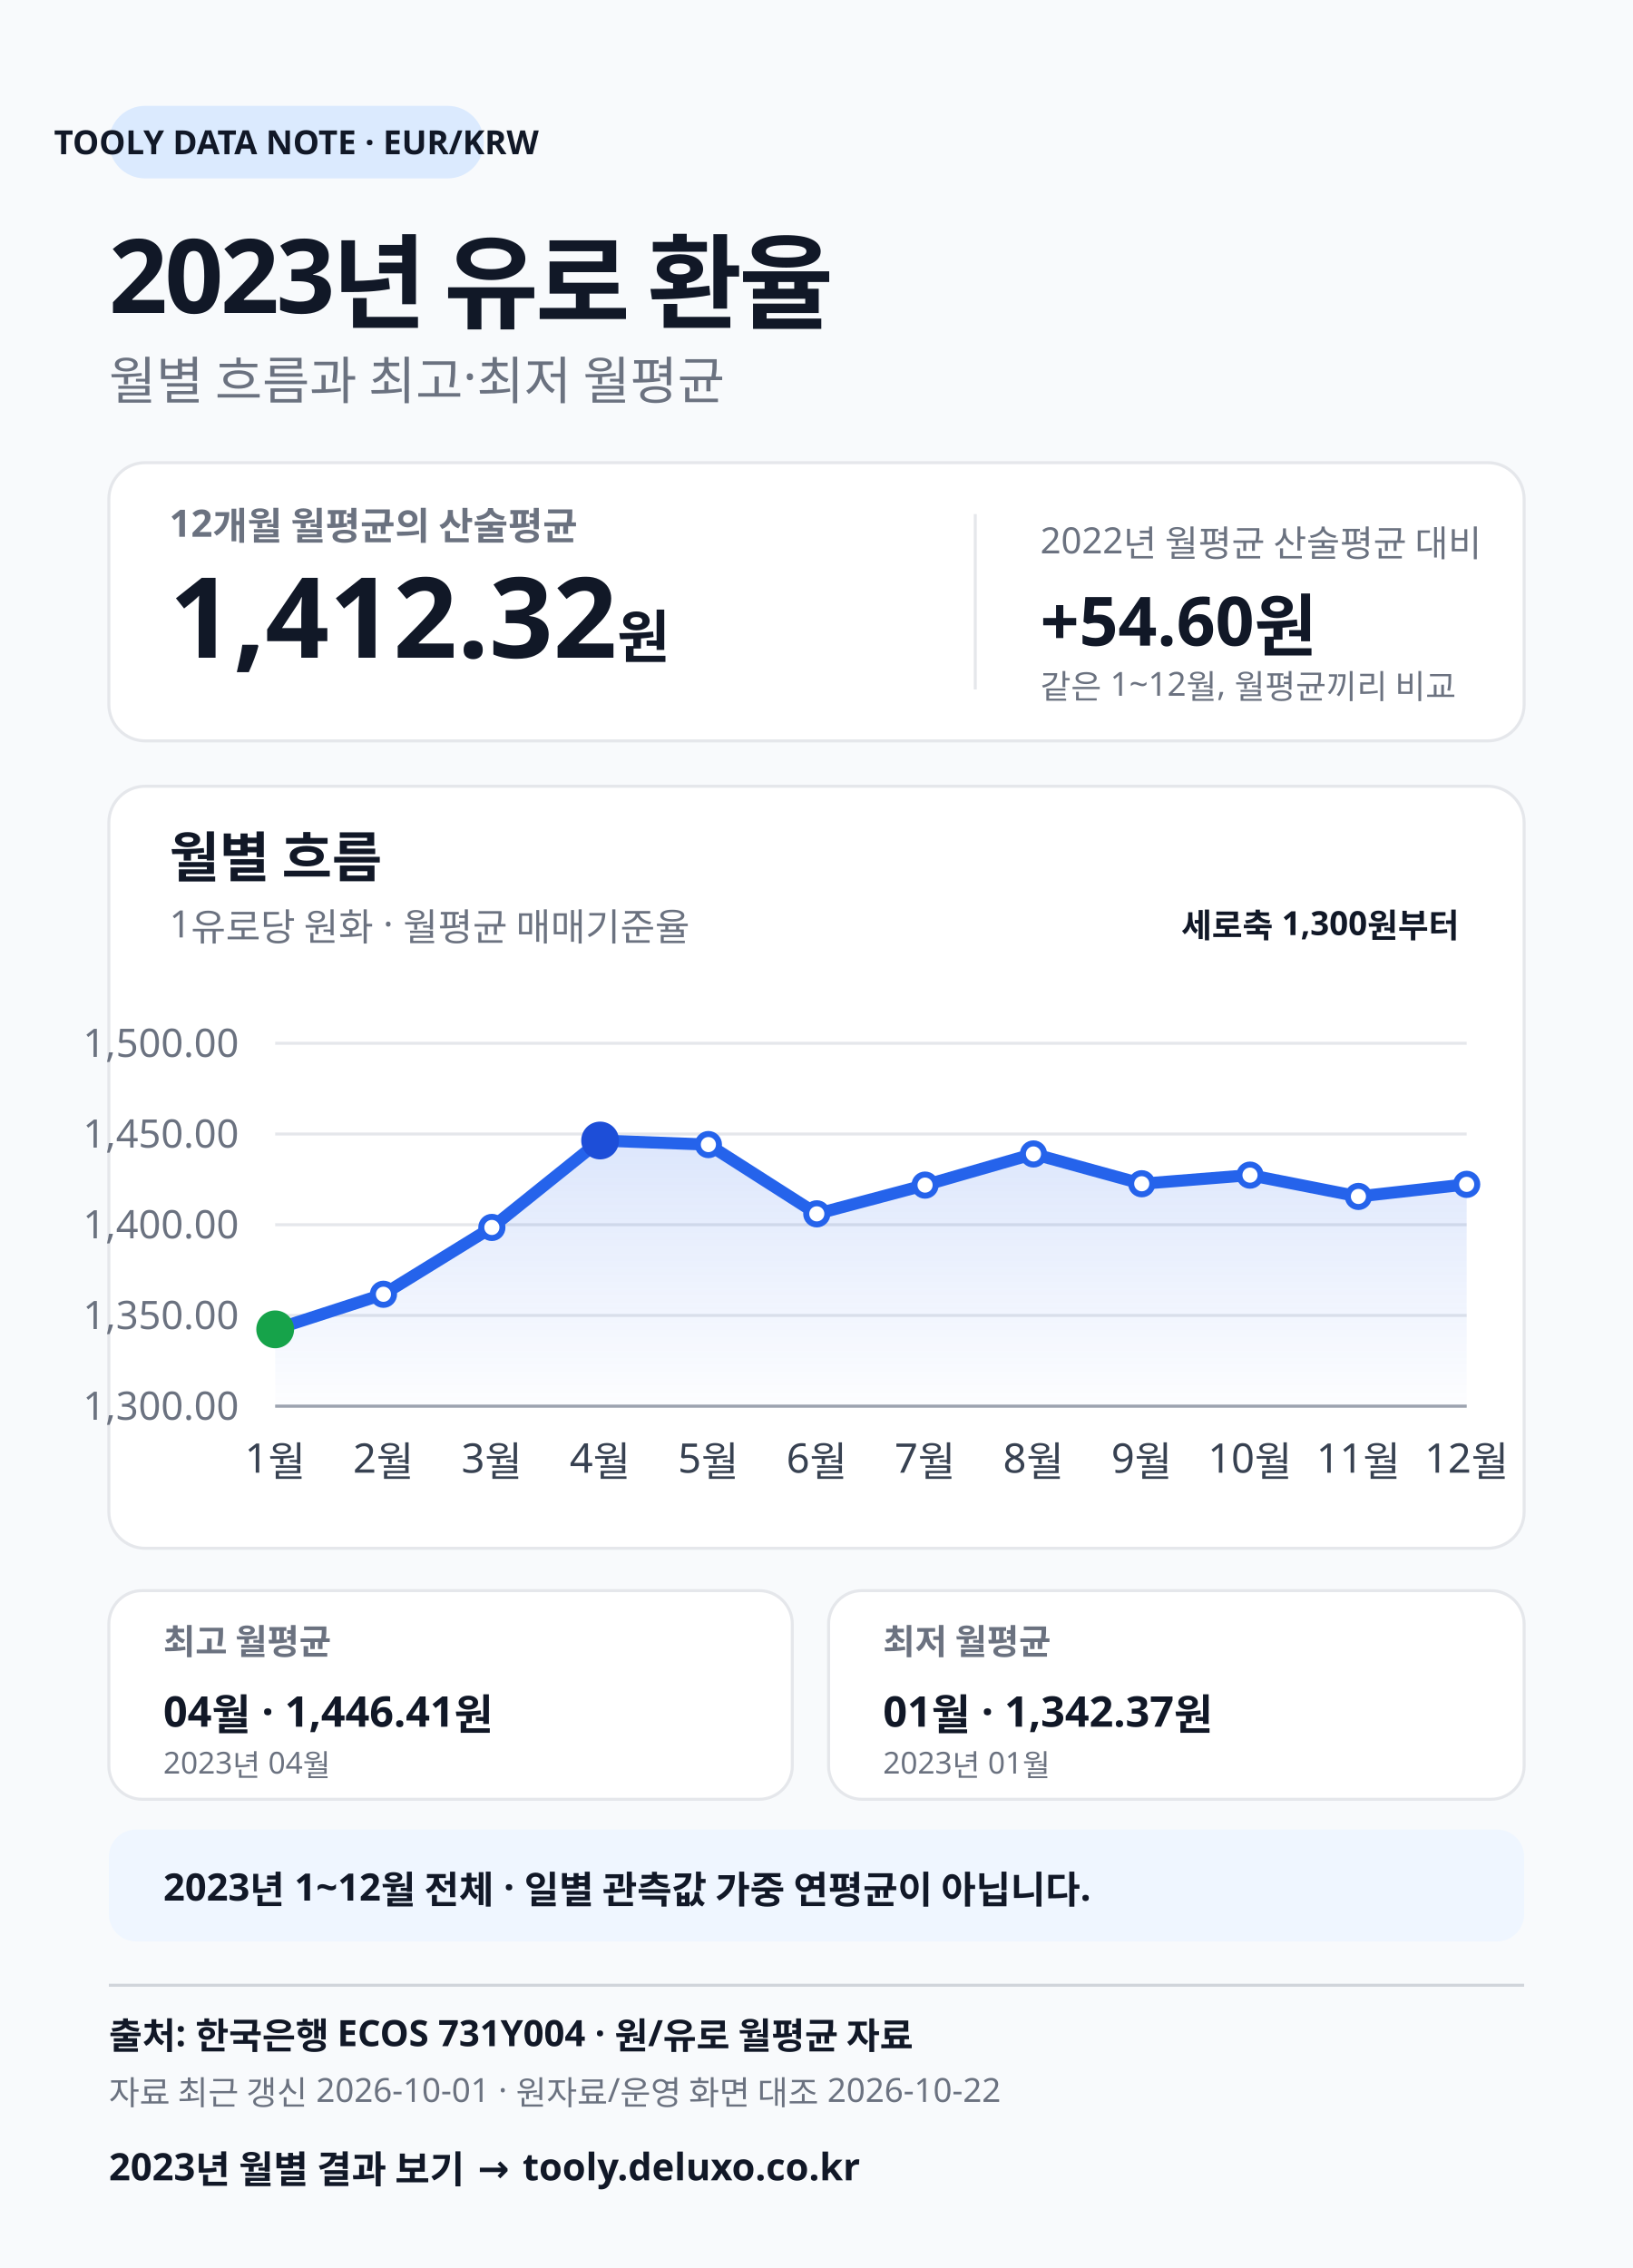
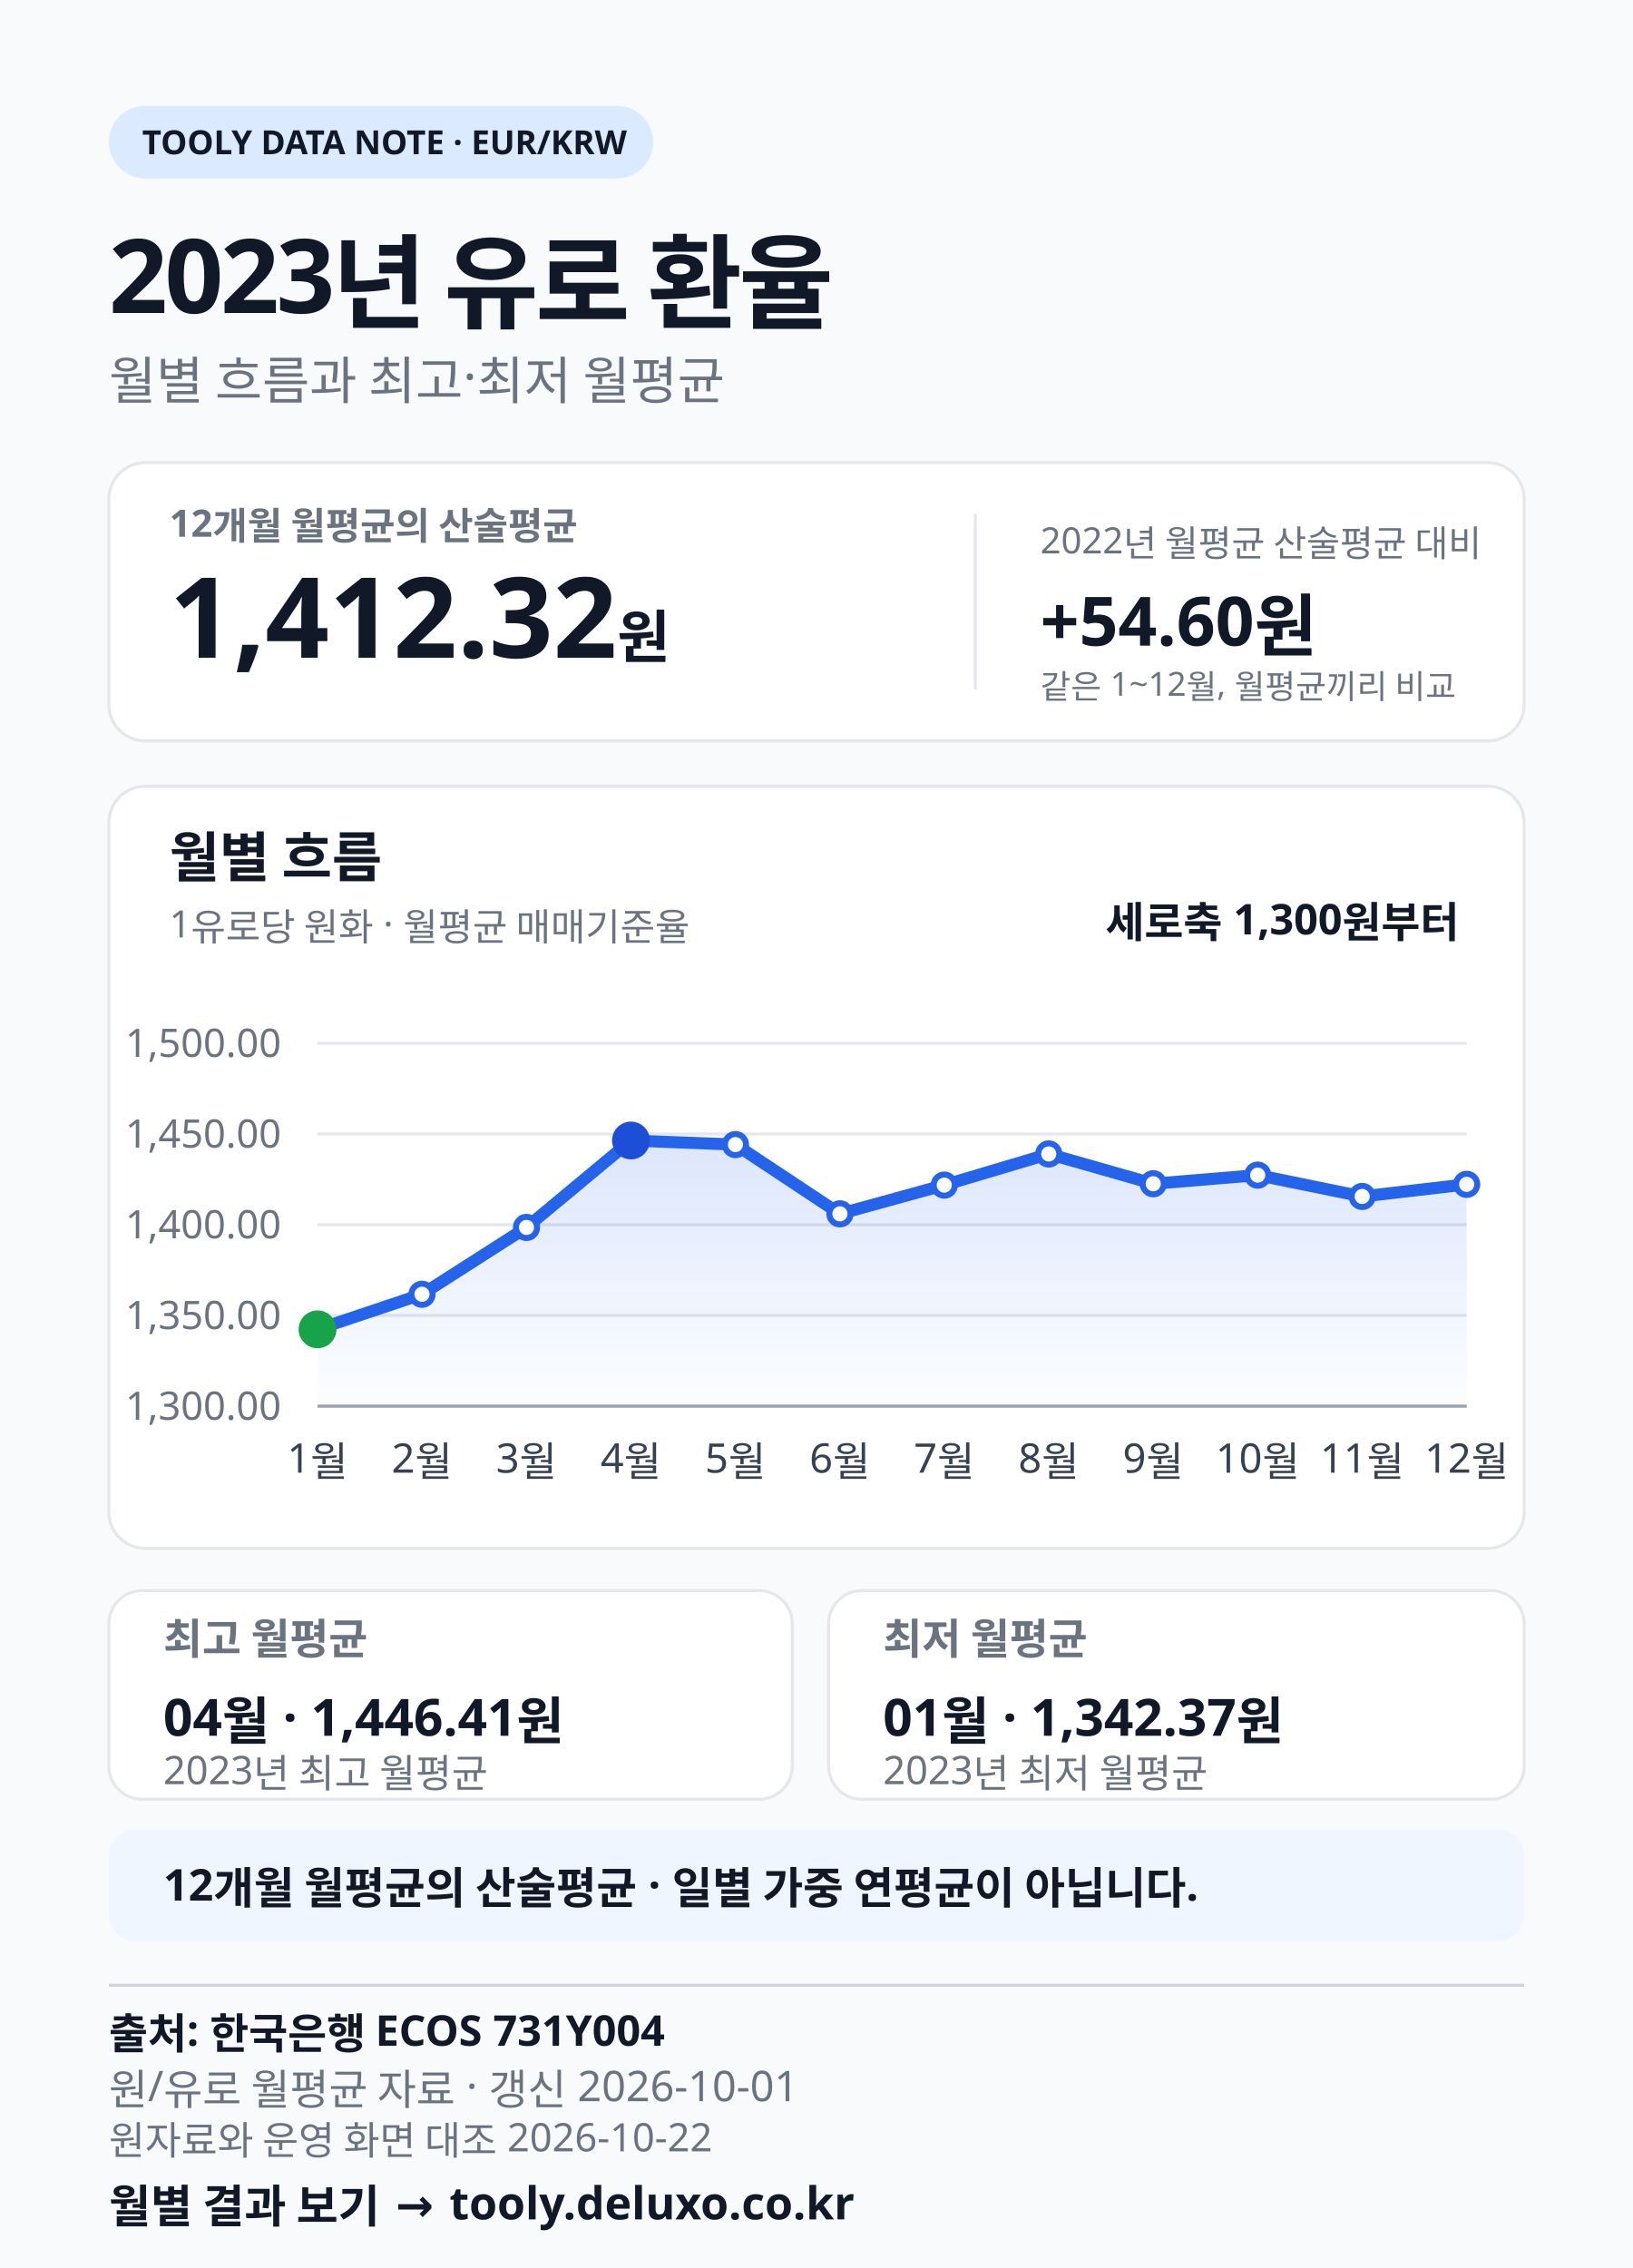
<svg xmlns="http://www.w3.org/2000/svg" width="1080" height="1500" viewBox="0 0 1080 1500" role="img" aria-labelledby="title desc">
  <defs>
    <linearGradient id="lineArea" x1="0" x2="0" y1="0" y2="1">
      <stop offset="0%" stop-color="#2563EB" stop-opacity="0.16" />
      <stop offset="100%" stop-color="#2563EB" stop-opacity="0.01" />
    </linearGradient>
    <style>
      text { font-family: "Pretendard", "Apple SD Gothic Neo", "Malgun Gothic", sans-serif; fill: #111827; }
      .muted { fill: #6B7280; }
      .axis { font-size: 26px; fill: #6B7280; font-variant-numeric: tabular-nums; }
      .month { font-size: 27px; fill: #374151; }
      .number { font-variant-numeric: tabular-nums; }
    </style>
  </defs>
  <rect width="1080" height="1500" fill="#F8FAFC" />
-   <rect x="72" y="70" width="248" height="48" rx="24" fill="#DBEAFE" />
-   <text x="196" y="102" text-anchor="middle" font-size="22" font-weight="700" fill="#1D4ED8">TOOLY DATA NOTE · EUR/KRW</text>
+   <rect x="72" y="70" width="360" height="48" rx="24" fill="#DBEAFE" />
+   <text x="94" y="102" font-size="22" font-weight="700" fill="#1D4ED8">TOOLY DATA NOTE · EUR/KRW</text>
  <text x="72" y="207" font-size="68" font-weight="750" letter-spacing="-2">2023년 유로 환율</text>
  <text x="72" y="264" font-size="34" class="muted">월별 흐름과 최고·최저 월평균</text>
  <rect x="72" y="306" width="936" height="184" rx="24" fill="#FFFFFF" stroke="#E5E7EB" stroke-width="2" />
  <text x="112" y="355" font-size="25" font-weight="650" class="muted">12개월 월평균의 산술평균</text>
  <text x="112" y="435" font-size="74" font-weight="750" class="number">1,412.32<tspan font-size="38" font-weight="650">원</tspan>
  </text>
  <line x1="645" y1="340" x2="645" y2="456" stroke="#E5E7EB" stroke-width="2" />
  <text x="688" y="366" font-size="24" class="muted">2022년 월평균 산술평균 대비</text>
  <text x="688" y="427" font-size="45" font-weight="750" fill="#1D4ED8" class="number">+54.60원</text>
  <text x="688" y="462" font-size="22" class="muted">같은 1~12월, 월평균끼리 비교</text>
  <rect x="72" y="520" width="936" height="504" rx="24" fill="#FFFFFF" stroke="#E5E7EB" stroke-width="2" />
  <text x="112" y="580" font-size="36" font-weight="700">월별 흐름</text>
  <text x="112" y="620" font-size="25" class="muted">1유로당 원화 · 월평균 매매기준율</text>
-   <text x="965" y="620" text-anchor="end" font-size="22" font-weight="600" fill="#B45309">세로축 1,300원부터</text>
-   <line x1="182" y1="930.0" x2="970" y2="930.0" stroke="#E5E7EB" stroke-width="2" />
-   <text x="158" y="939.0" text-anchor="end" class="axis">1,300.00</text>
-   <line x1="182" y1="870.0" x2="970" y2="870.0" stroke="#E5E7EB" stroke-width="2" />
-   <text x="158" y="879.0" text-anchor="end" class="axis">1,350.00</text>
-   <line x1="182" y1="810.0" x2="970" y2="810.0" stroke="#E5E7EB" stroke-width="2" />
-   <text x="158" y="819.0" text-anchor="end" class="axis">1,400.00</text>
-   <line x1="182" y1="750.0" x2="970" y2="750.0" stroke="#E5E7EB" stroke-width="2" />
-   <text x="158" y="759.0" text-anchor="end" class="axis">1,450.00</text>
-   <line x1="182" y1="690.0" x2="970" y2="690.0" stroke="#E5E7EB" stroke-width="2" />
-   <text x="158" y="699.0" text-anchor="end" class="axis">1,500.00</text>
-   <path d="M 182,930 L 182.0,879.2 L 253.6,856.0 L 325.3,811.8 L 396.9,754.3 L 468.5,757.0 L 540.2,802.8 L 611.8,783.8 L 683.5,763.2 L 755.1,782.9 L 826.7,777.2 L 898.4,791.3 L 970.0,783.3 L 970,930 Z" fill="url(#lineArea)" />
-   <polyline points="182.0,879.2 253.6,856.0 325.3,811.8 396.9,754.3 468.5,757.0 540.2,802.8 611.8,783.8 683.5,763.2 755.1,782.9 826.7,777.2 898.4,791.3 970.0,783.3" fill="none" stroke="#2563EB" stroke-width="8" stroke-linecap="round" stroke-linejoin="round" />
-   <circle cx="182.0" cy="879.2" r="10" fill="#16A34A" stroke="#16A34A" stroke-width="5" />
-   <circle cx="253.6" cy="856.0" r="7" fill="#FFFFFF" stroke="#2563EB" stroke-width="4" />
-   <circle cx="325.3" cy="811.8" r="7" fill="#FFFFFF" stroke="#2563EB" stroke-width="4" />
-   <circle cx="396.9" cy="754.3" r="10" fill="#1D4ED8" stroke="#1D4ED8" stroke-width="5" />
-   <circle cx="468.5" cy="757.0" r="7" fill="#FFFFFF" stroke="#2563EB" stroke-width="4" />
-   <circle cx="540.2" cy="802.8" r="7" fill="#FFFFFF" stroke="#2563EB" stroke-width="4" />
-   <circle cx="611.8" cy="783.8" r="7" fill="#FFFFFF" stroke="#2563EB" stroke-width="4" />
-   <circle cx="683.5" cy="763.2" r="7" fill="#FFFFFF" stroke="#2563EB" stroke-width="4" />
-   <circle cx="755.1" cy="782.9" r="7" fill="#FFFFFF" stroke="#2563EB" stroke-width="4" />
-   <circle cx="826.7" cy="777.2" r="7" fill="#FFFFFF" stroke="#2563EB" stroke-width="4" />
-   <circle cx="898.4" cy="791.3" r="7" fill="#FFFFFF" stroke="#2563EB" stroke-width="4" />
+   <text x="965" y="620" text-anchor="end" font-size="28" font-weight="600" fill="#B45309">세로축 1,300원부터</text>
+   <line x1="210" y1="930.0" x2="970" y2="930.0" stroke="#E5E7EB" stroke-width="2" />
+   <text x="186" y="939.0" text-anchor="end" class="axis">1,300.00</text>
+   <line x1="210" y1="870.0" x2="970" y2="870.0" stroke="#E5E7EB" stroke-width="2" />
+   <text x="186" y="879.0" text-anchor="end" class="axis">1,350.00</text>
+   <line x1="210" y1="810.0" x2="970" y2="810.0" stroke="#E5E7EB" stroke-width="2" />
+   <text x="186" y="819.0" text-anchor="end" class="axis">1,400.00</text>
+   <line x1="210" y1="750.0" x2="970" y2="750.0" stroke="#E5E7EB" stroke-width="2" />
+   <text x="186" y="759.0" text-anchor="end" class="axis">1,450.00</text>
+   <line x1="210" y1="690.0" x2="970" y2="690.0" stroke="#E5E7EB" stroke-width="2" />
+   <text x="186" y="699.0" text-anchor="end" class="axis">1,500.00</text>
+   <path d="M 210,930 L 210.0,879.2 L 279.1,856.0 L 348.2,811.8 L 417.3,754.3 L 486.4,757.0 L 555.5,802.8 L 624.5,783.8 L 693.6,763.2 L 762.7,782.9 L 831.8,777.2 L 900.9,791.3 L 970.0,783.3 L 970,930 Z" fill="url(#lineArea)" />
+   <polyline points="210.0,879.2 279.1,856.0 348.2,811.8 417.3,754.3 486.4,757.0 555.5,802.8 624.5,783.8 693.6,763.2 762.7,782.9 831.8,777.2 900.9,791.3 970.0,783.3" fill="none" stroke="#2563EB" stroke-width="8" stroke-linecap="round" stroke-linejoin="round" />
+   <circle cx="210.0" cy="879.2" r="10" fill="#16A34A" stroke="#16A34A" stroke-width="5" />
+   <circle cx="279.1" cy="856.0" r="7" fill="#FFFFFF" stroke="#2563EB" stroke-width="4" />
+   <circle cx="348.2" cy="811.8" r="7" fill="#FFFFFF" stroke="#2563EB" stroke-width="4" />
+   <circle cx="417.3" cy="754.3" r="10" fill="#1D4ED8" stroke="#1D4ED8" stroke-width="5" />
+   <circle cx="486.4" cy="757.0" r="7" fill="#FFFFFF" stroke="#2563EB" stroke-width="4" />
+   <circle cx="555.5" cy="802.8" r="7" fill="#FFFFFF" stroke="#2563EB" stroke-width="4" />
+   <circle cx="624.5" cy="783.8" r="7" fill="#FFFFFF" stroke="#2563EB" stroke-width="4" />
+   <circle cx="693.6" cy="763.2" r="7" fill="#FFFFFF" stroke="#2563EB" stroke-width="4" />
+   <circle cx="762.7" cy="782.9" r="7" fill="#FFFFFF" stroke="#2563EB" stroke-width="4" />
+   <circle cx="831.8" cy="777.2" r="7" fill="#FFFFFF" stroke="#2563EB" stroke-width="4" />
+   <circle cx="900.9" cy="791.3" r="7" fill="#FFFFFF" stroke="#2563EB" stroke-width="4" />
  <circle cx="970.0" cy="783.3" r="7" fill="#FFFFFF" stroke="#2563EB" stroke-width="4" />
-   <line x1="182" y1="930" x2="970" y2="930" stroke="#9CA3AF" stroke-width="2" />
-   <text x="182.0" y="974" text-anchor="middle" class="month">1월</text>
-   <text x="253.6" y="974" text-anchor="middle" class="month">2월</text>
-   <text x="325.3" y="974" text-anchor="middle" class="month">3월</text>
-   <text x="396.9" y="974" text-anchor="middle" class="month">4월</text>
-   <text x="468.5" y="974" text-anchor="middle" class="month">5월</text>
-   <text x="540.2" y="974" text-anchor="middle" class="month">6월</text>
-   <text x="611.8" y="974" text-anchor="middle" class="month">7월</text>
-   <text x="683.5" y="974" text-anchor="middle" class="month">8월</text>
-   <text x="755.1" y="974" text-anchor="middle" class="month">9월</text>
-   <text x="826.7" y="974" text-anchor="middle" class="month">10월</text>
-   <text x="898.4" y="974" text-anchor="middle" class="month">11월</text>
+   <line x1="210" y1="930" x2="970" y2="930" stroke="#9CA3AF" stroke-width="2" />
+   <text x="210.0" y="974" text-anchor="middle" class="month">1월</text>
+   <text x="279.1" y="974" text-anchor="middle" class="month">2월</text>
+   <text x="348.2" y="974" text-anchor="middle" class="month">3월</text>
+   <text x="417.3" y="974" text-anchor="middle" class="month">4월</text>
+   <text x="486.4" y="974" text-anchor="middle" class="month">5월</text>
+   <text x="555.5" y="974" text-anchor="middle" class="month">6월</text>
+   <text x="624.5" y="974" text-anchor="middle" class="month">7월</text>
+   <text x="693.6" y="974" text-anchor="middle" class="month">8월</text>
+   <text x="762.7" y="974" text-anchor="middle" class="month">9월</text>
+   <text x="831.8" y="974" text-anchor="middle" class="month">10월</text>
+   <text x="900.9" y="974" text-anchor="middle" class="month">11월</text>
  <text x="970.0" y="974" text-anchor="middle" class="month">12월</text>
  <rect x="72" y="1052" width="452" height="138" rx="22" fill="#FFFFFF" stroke="#E5E7EB" stroke-width="2" />
  <rect x="548" y="1052" width="460" height="138" rx="22" fill="#FFFFFF" stroke="#E5E7EB" stroke-width="2" />
-   <text x="108" y="1094" font-size="23" font-weight="650" class="muted">최고 월평균</text>
-   <text x="108" y="1142" font-size="28" font-weight="700">04월 · <tspan class="number">1,446.41원</tspan>
+   <text x="108" y="1094" font-size="28" font-weight="650" class="muted">최고 월평균</text>
+   <text x="108" y="1148" font-size="34" font-weight="700">04월 · <tspan class="number">1,446.41원</tspan>
  </text>
-   <text x="108" y="1173" font-size="20" class="muted">2023년 04월</text>
-   <text x="584" y="1094" font-size="23" font-weight="650" class="muted">최저 월평균</text>
-   <text x="584" y="1142" font-size="28" font-weight="700">01월 · <tspan class="number">1,342.37원</tspan>
+   <text x="108" y="1180" font-size="26" class="muted">2023년 최고 월평균</text>
+   <text x="584" y="1094" font-size="28" font-weight="650" class="muted">최저 월평균</text>
+   <text x="584" y="1148" font-size="34" font-weight="700">01월 · <tspan class="number">1,342.37원</tspan>
  </text>
-   <text x="584" y="1173" font-size="20" class="muted">2023년 01월</text>
+   <text x="584" y="1180" font-size="26" class="muted">2023년 최저 월평균</text>
  <rect x="72" y="1210" width="936" height="74" rx="18" fill="#EFF6FF" />
-   <text x="108" y="1257" font-size="25" font-weight="600" fill="#1E3A8A">2023년 1~12월 전체 · 일별 관측값 가중 연평균이 아닙니다.</text>
+   <text x="108" y="1257" font-size="29" font-weight="600" fill="#1E3A8A">12개월 월평균의 산술평균 · 일별 가중 연평균이 아닙니다.</text>
  <line x1="72" y1="1313" x2="1008" y2="1313" stroke="#D1D5DB" stroke-width="2" />
-   <text x="72" y="1355" font-size="24" font-weight="650">출처: 한국은행 ECOS 731Y004 · 원/유로 월평균 자료</text>
-   <text x="72" y="1392" font-size="22" class="muted">자료 최근 갱신 2026-10-01 · 원자료/운영 화면 대조 2026-10-22</text>
-   <text x="72" y="1442" font-size="25" font-weight="700" fill="#1D4ED8">2023년 월별 결과 보기 → tooly.deluxo.co.kr</text>
+   <text x="72" y="1355" font-size="28" font-weight="650">출처: 한국은행 ECOS 731Y004</text>
+   <text x="72" y="1392" font-size="28" class="muted">원/유로 월평균 자료 · 갱신 2026-10-01</text>
+   <text x="72" y="1425" font-size="26" class="muted">원자료와 운영 화면 대조 2026-10-22</text>
+   <text x="72" y="1470" font-size="30" font-weight="700" fill="#1D4ED8">월별 결과 보기 → tooly.deluxo.co.kr</text>
</svg>
